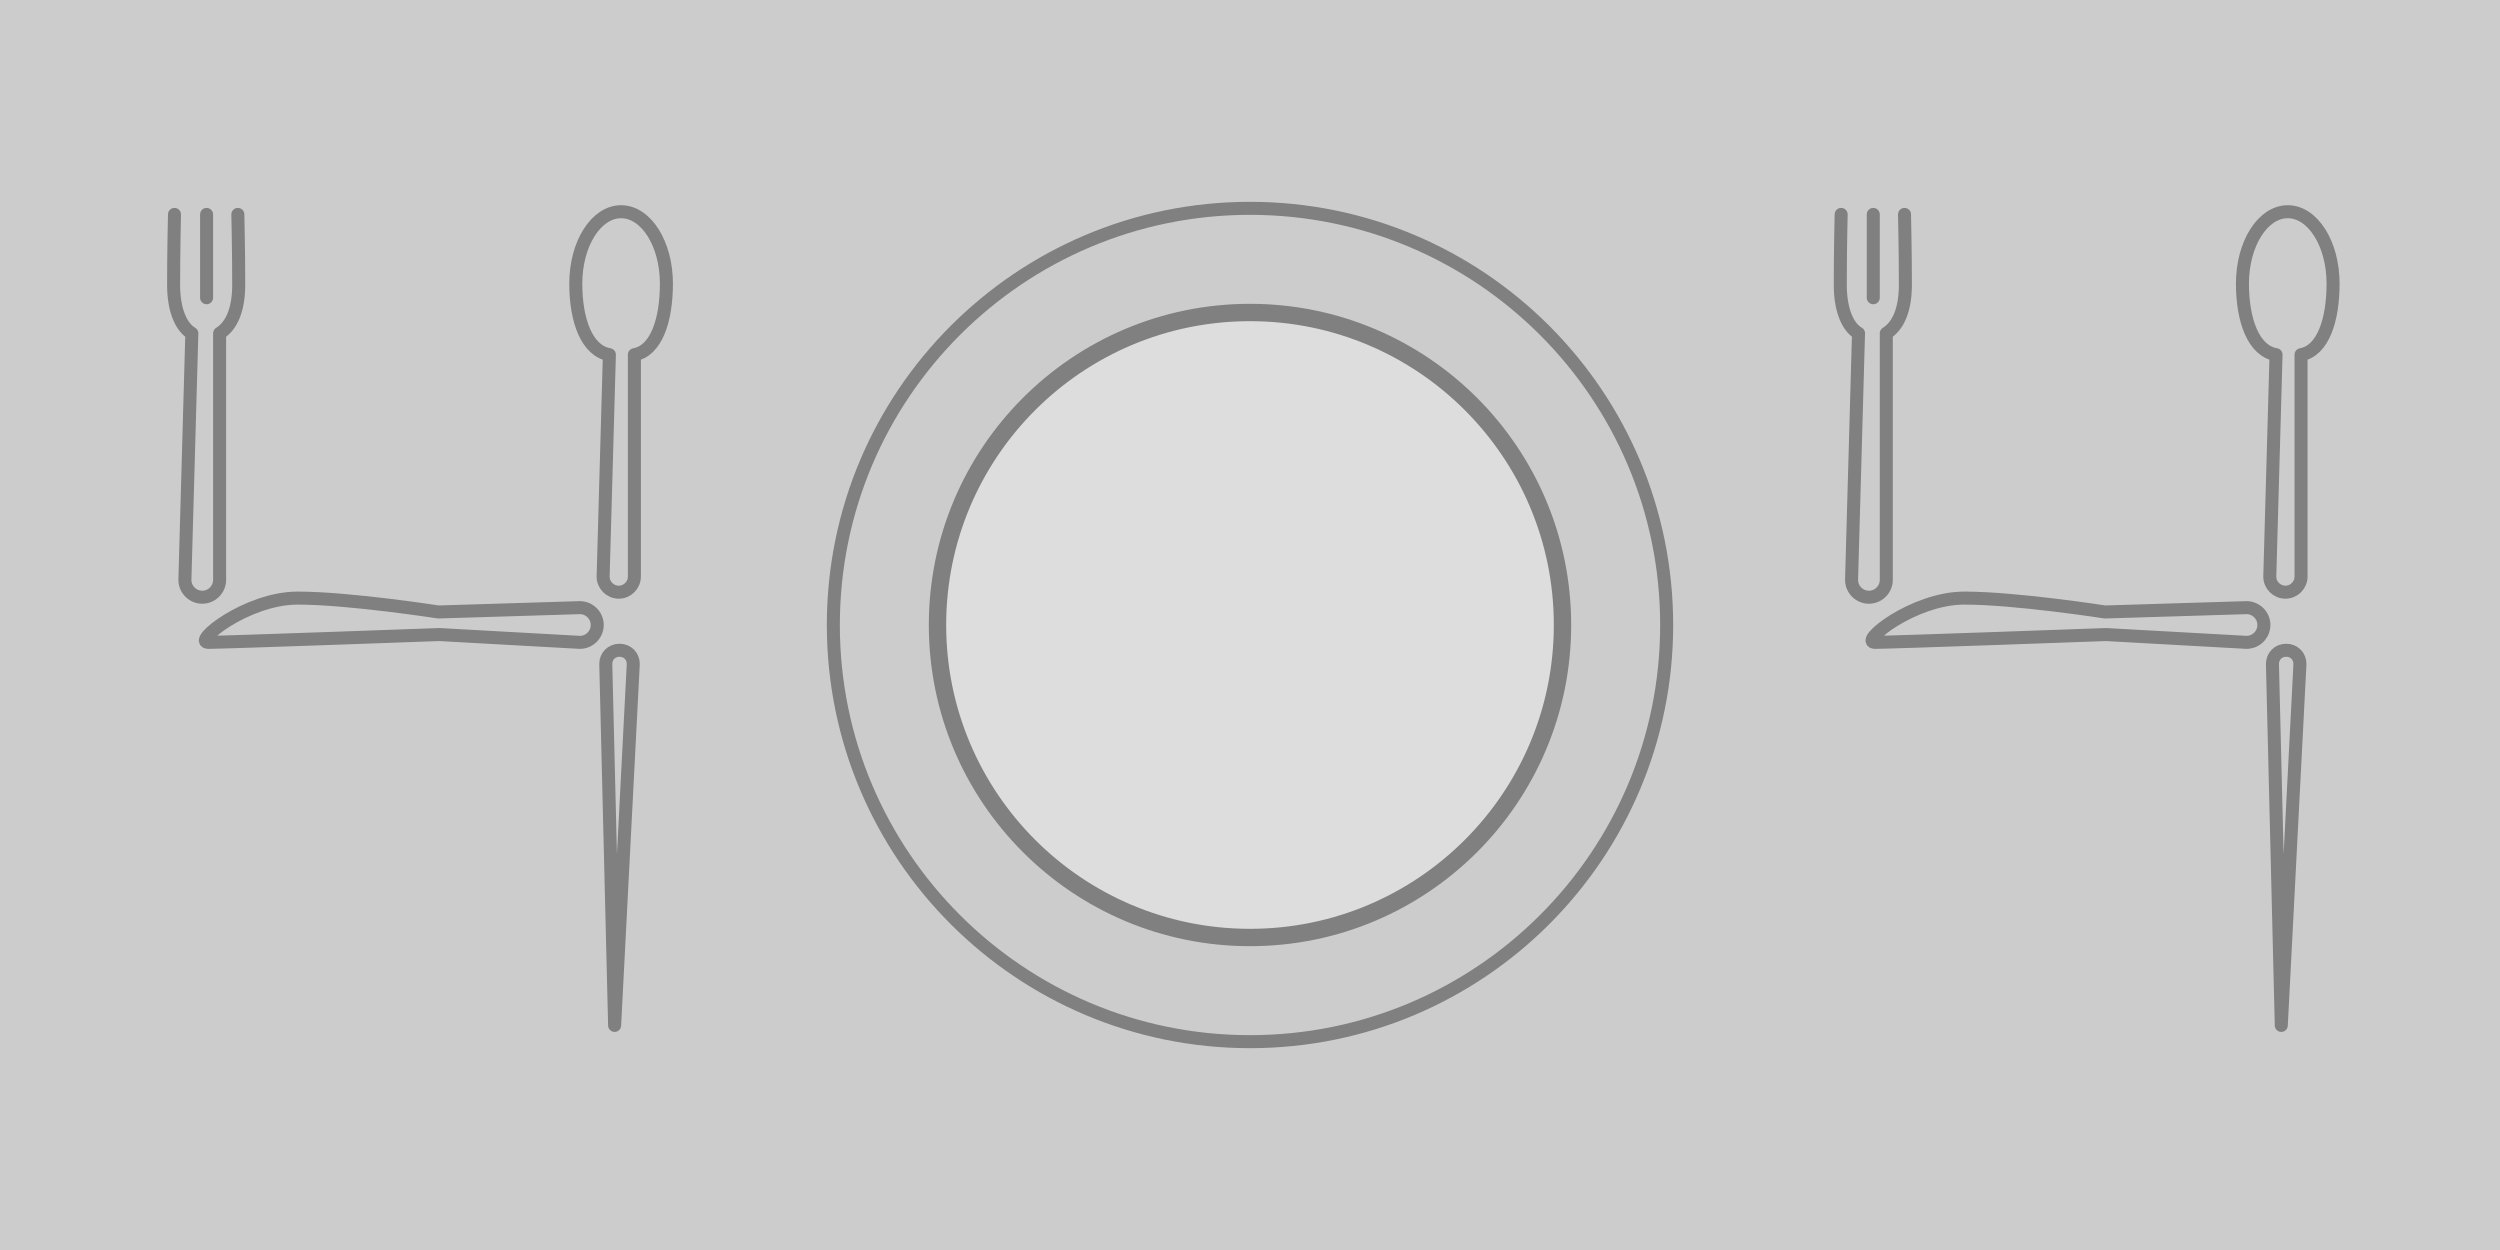
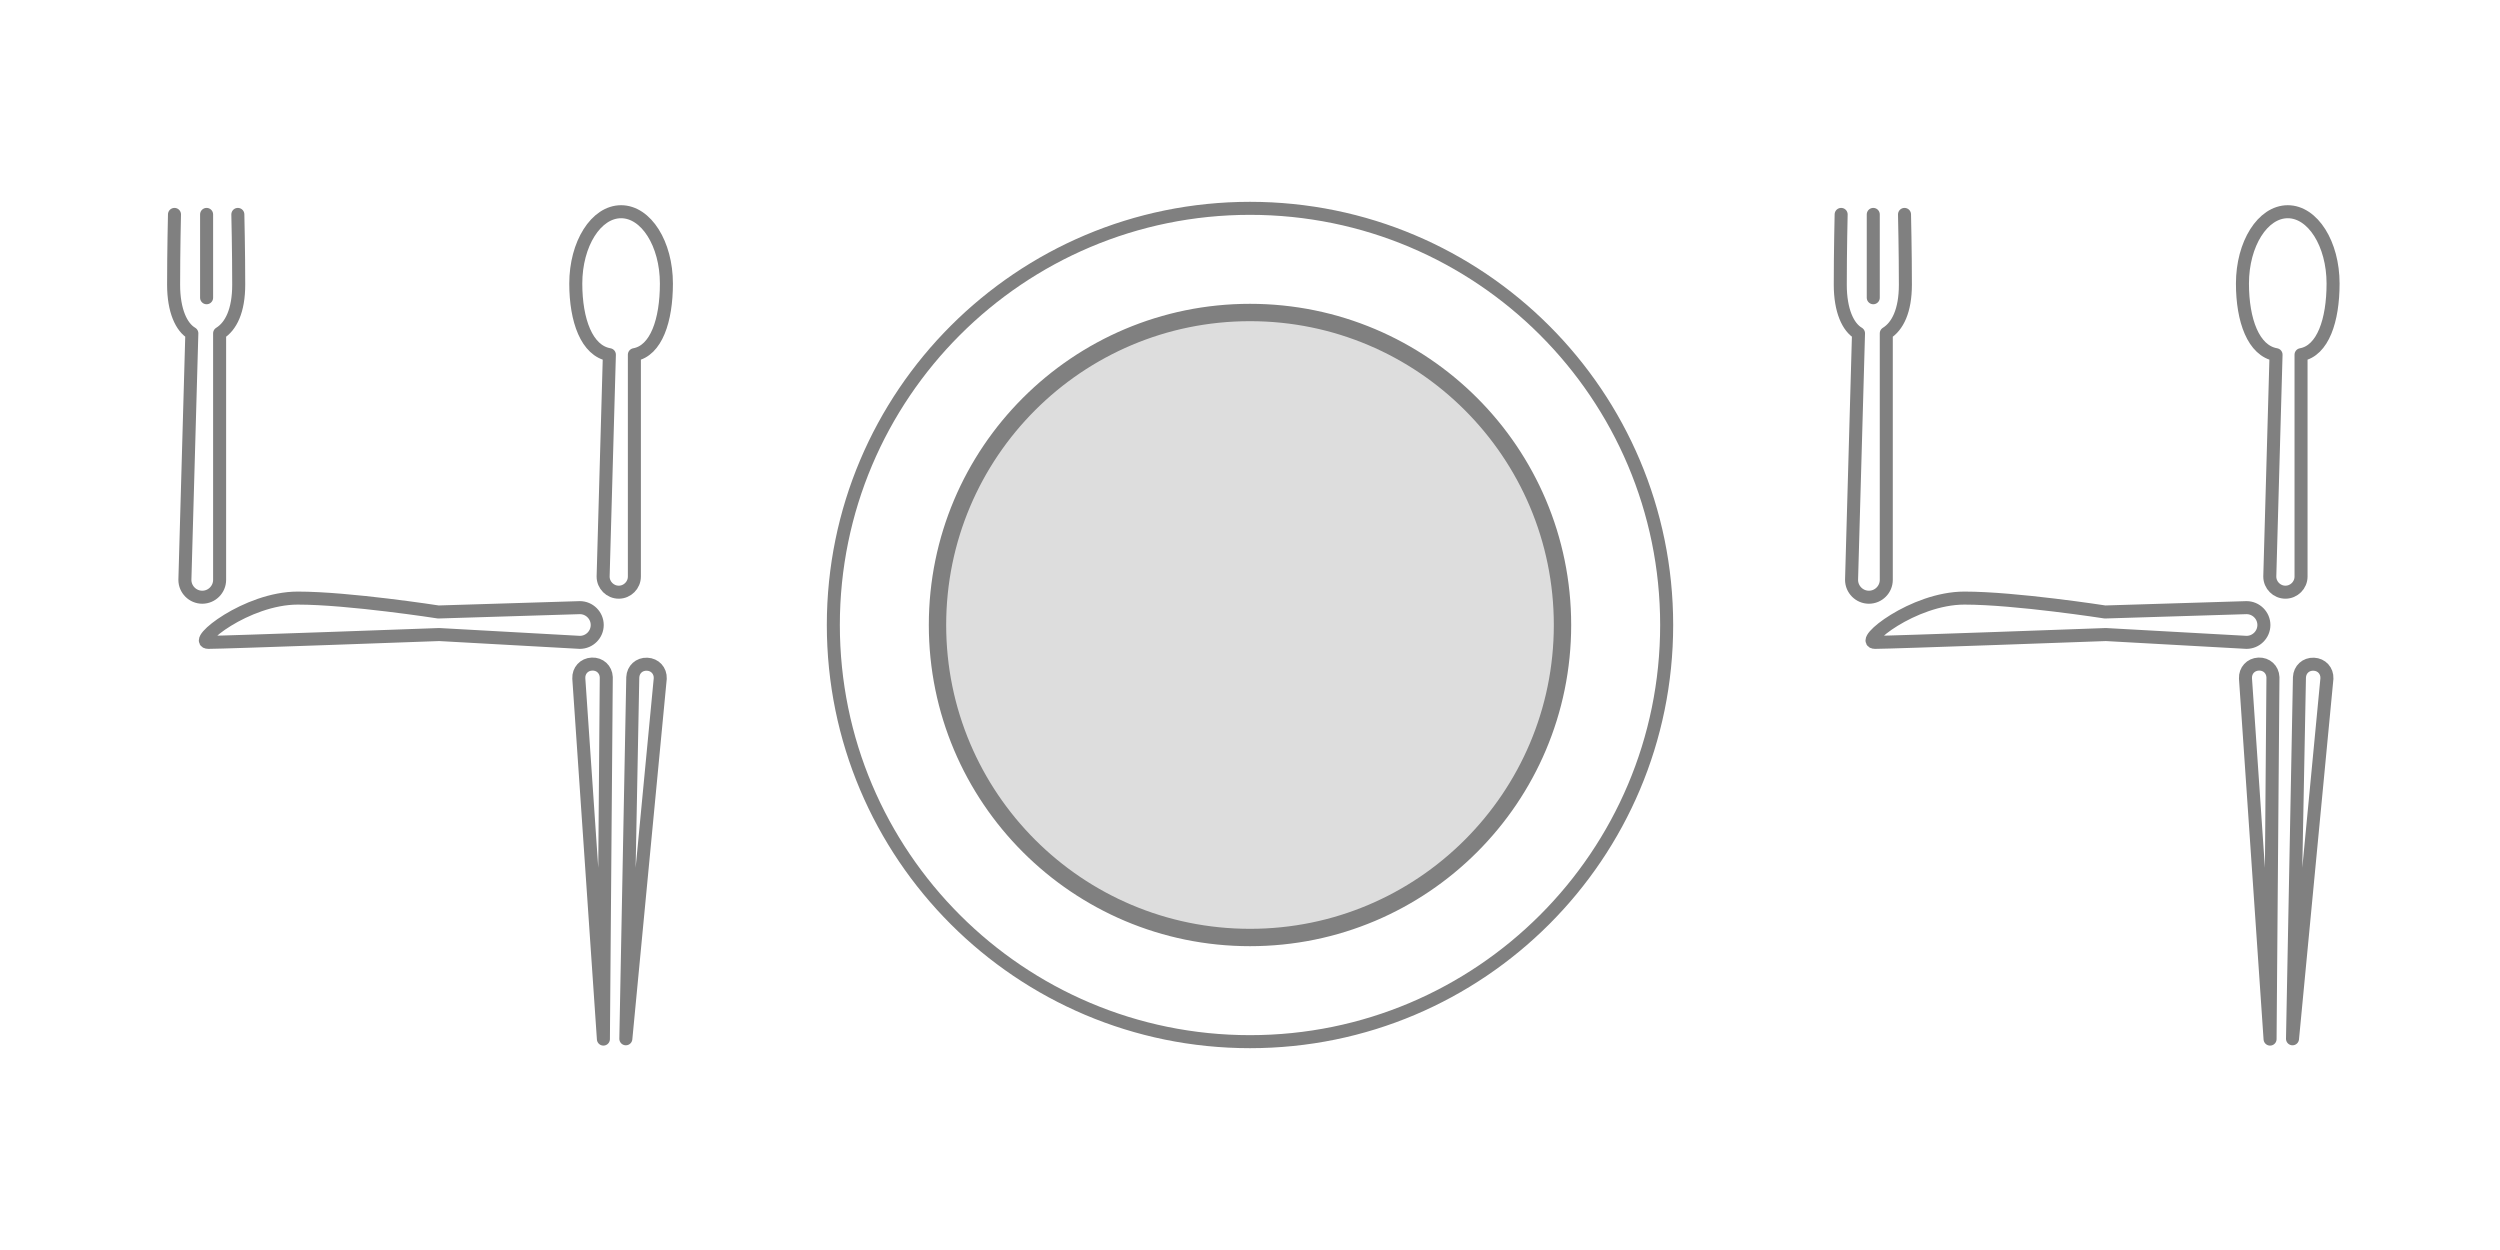
<svg xmlns="http://www.w3.org/2000/svg" xmlns:xlink="http://www.w3.org/1999/xlink" version="1.1" viewBox="0 0 144 72" fill="none" stroke="#808080">
-   <rect x="0" y="0" width="144" height="72" fill="#CCCCCC" stroke="none" />
  <defs>
    <g id="four" stroke-linecap="round" stroke-linejoin="round" stroke-miterlimit="10">
      <g transform="scale(0.5) translate(16,8)" stroke-width="1.5">
-         <description>fork</description>
        <path d="M11.4,16.7c0,0,0.1,4.2,0.1,8.1c0,3-0.9,4.8-2.2,5.6l0,0l0,28.4c0,1.1-0.9,2-2,2s-2-0.9-2-2l0.8-28.4l0,0C4.9,29.7,4,27.8,4,24.8c0-3.9,0.1-8.1,0.1-8.1" />
        <line x1="7.8" y1="16.7" x2="7.8" y2="26.3" />
      </g>
      <g transform="scale(0.45) translate(43.5,15)" stroke-width="1.667">
-         <description>spoon</description>
        <path d="M41.8,21.3c0-5.1-2.6-9.2-5.8-9.2s-5.8,4.1-5.8,9.2c0,4.7,1.4,8.6,4.3,9.1l0,0l-0.8,28.4c0,1.1,0.9,2,2,2s2-0.9,2-2l0-28.4l0,0C40.5,29.9,41.8,26,41.8,21.3z" />
      </g>
      <g transform="scale(0.5) translate(8,63) rotate(-90,36,36)" stroke-width="1.5">
-         <description>knife</description>
        <path d="M66.1,26.3c0-5.9-5.1-12.2-5.1-10.3s0.9,26.6,0.9,26.6L61,58.8c0,1.1,0.9,2,2,2s2-0.9,2-2l-0.5-16.3C64.5,42.5,66.1,32.2,66.1,26.3z" />
      </g>
-       <g transform="scale(0.40) translate(74,73) rotate(45,15,20)" stroke-width="1.875">
-         <description>chopstick</description>
+       <g transform="scale(0.40) translate(70,75) rotate(42.5,15,20)" stroke-width="1.875">
+         <path d="M53.3,59L18.4,20.3c-0.8-0.8-2-0.8-2.8,0c-0.8,0.8-0.8,2,0,2.8L53.3,59" />
+       </g>
+       <g transform="scale(0.40) translate(78,75) rotate(47.5,15,20)" stroke-width="1.875">
        <path d="M53.3,59L18.4,20.3c-0.8-0.8-2-0.8-2.8,0c-0.8,0.8-0.8,2,0,2.8L53.3,59" />
      </g>
    </g>
  </defs>
  <use x="0" y="0" xlink:href="#four" />
  <g transform="translate(36,0)">
-     <description>plate</description>
    <circle cx="36" cy="36" r="24" stroke-width="0.75" />
    <circle cx="36" cy="36" r="18" fill="#DDDDDD" stroke-width="1" />
  </g>
  <use x="96" y="0" xlink:href="#four" />
</svg>
